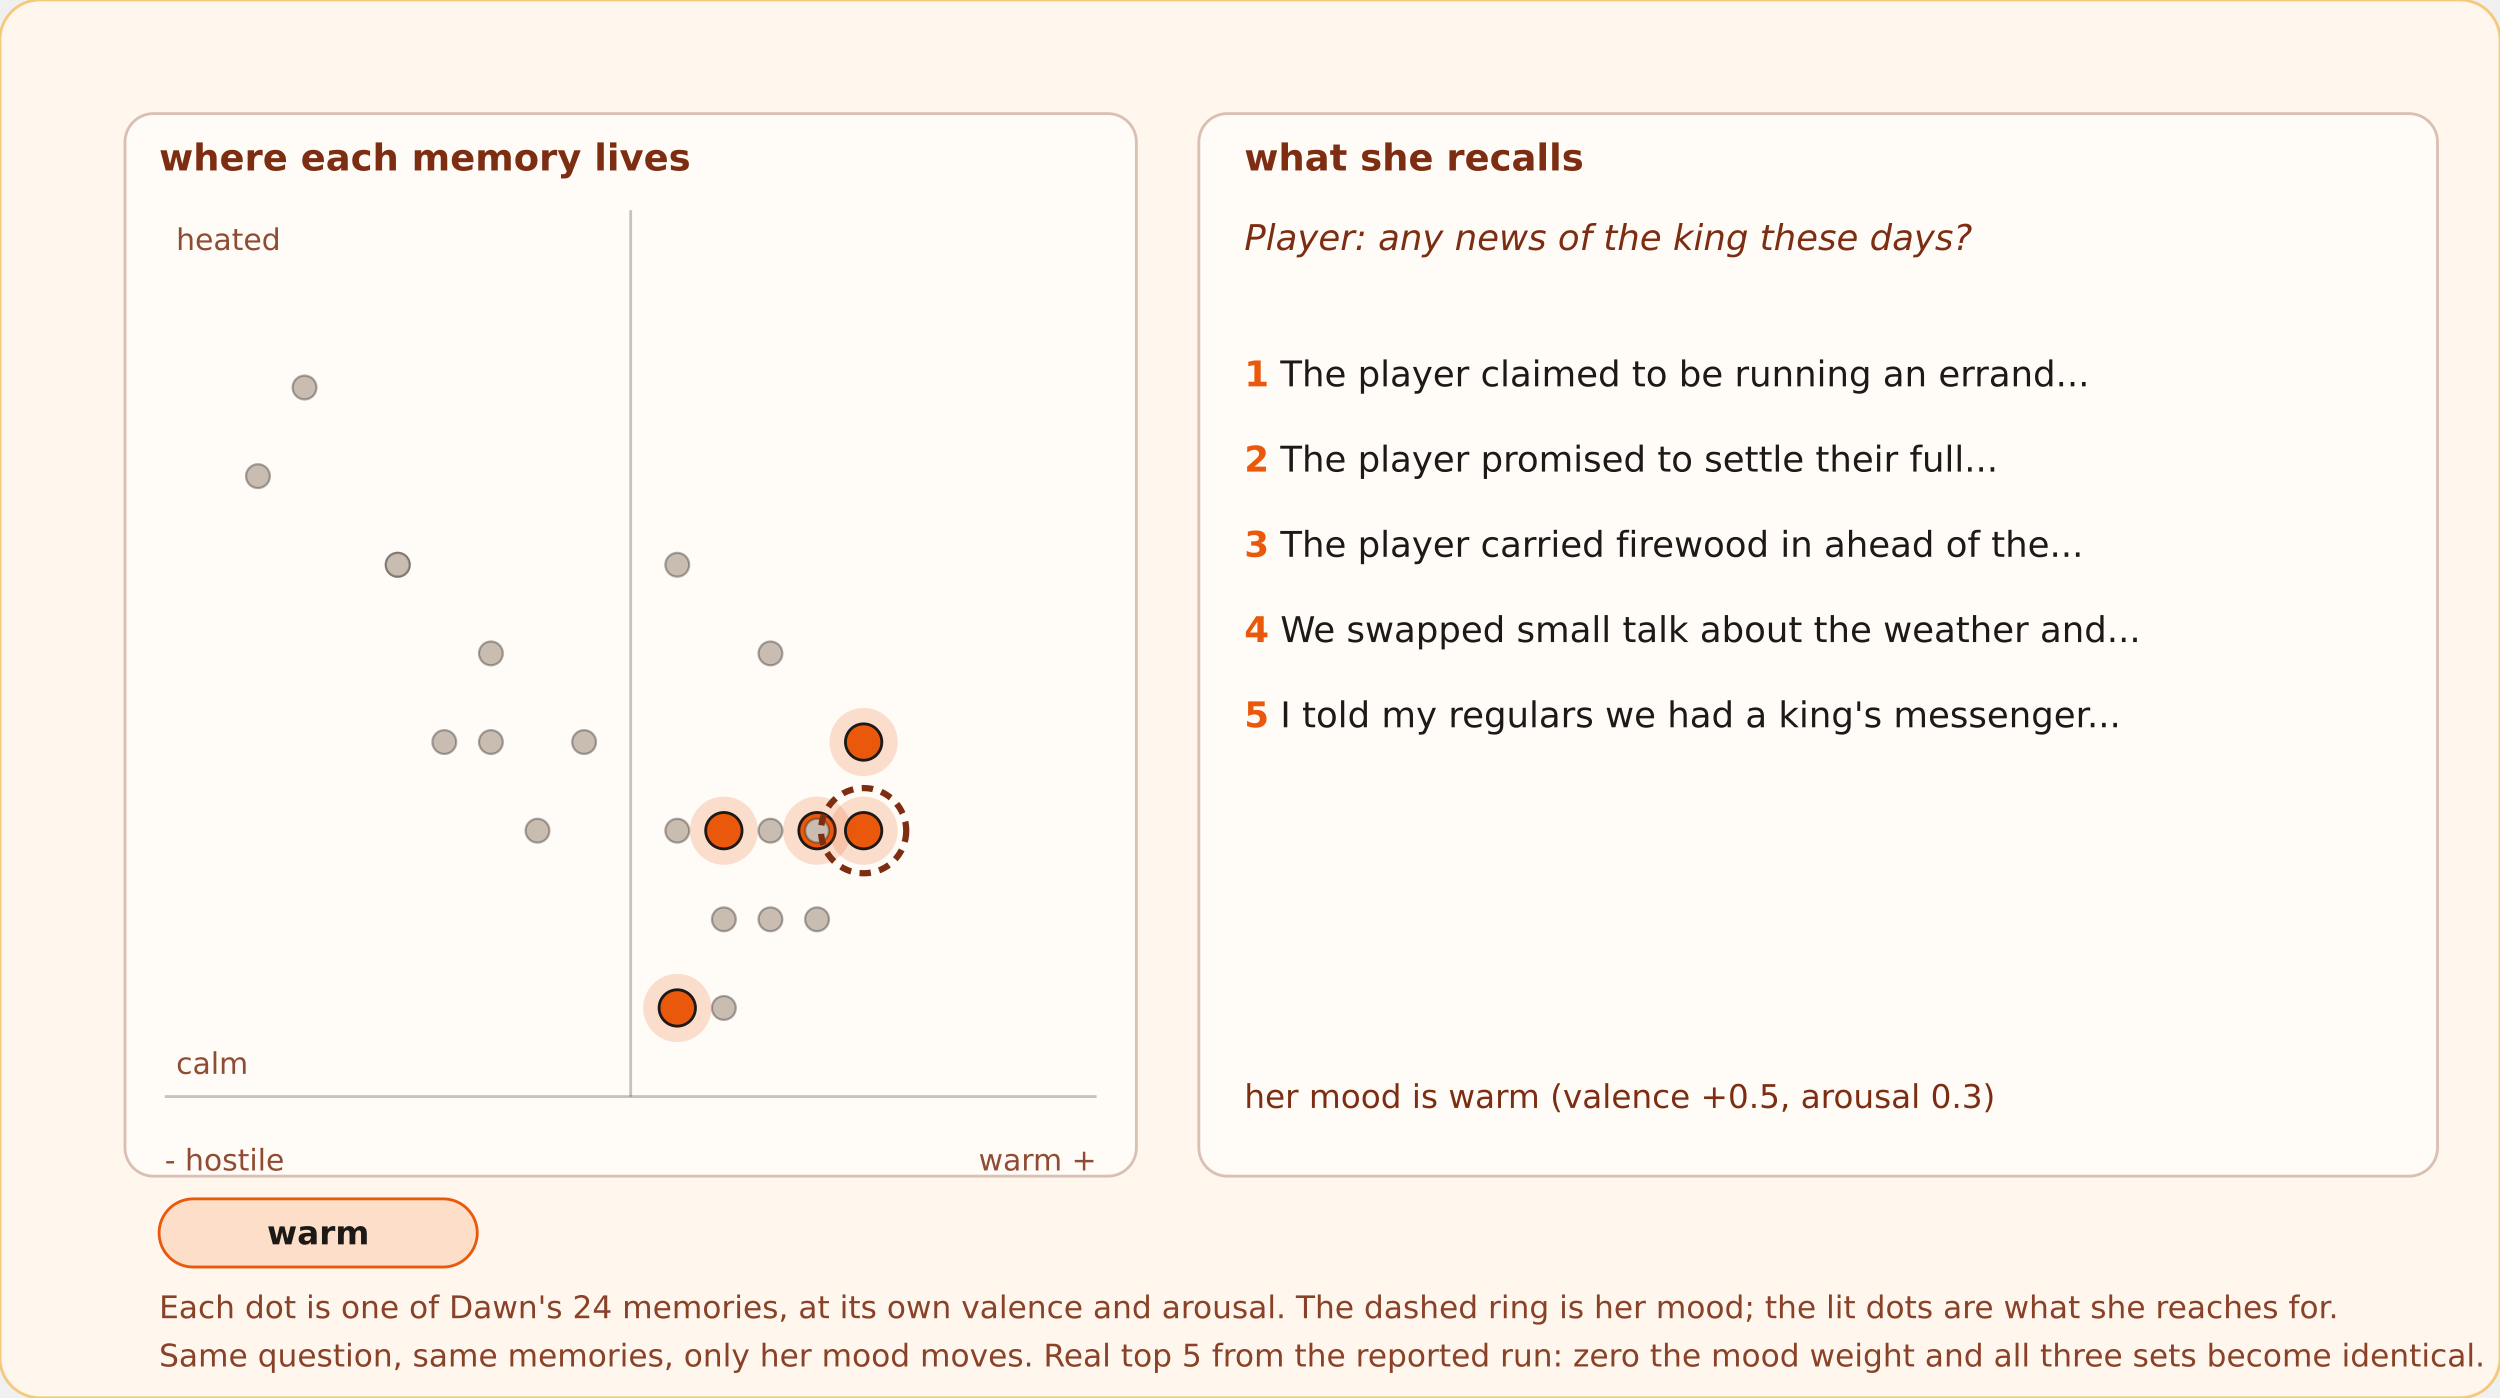
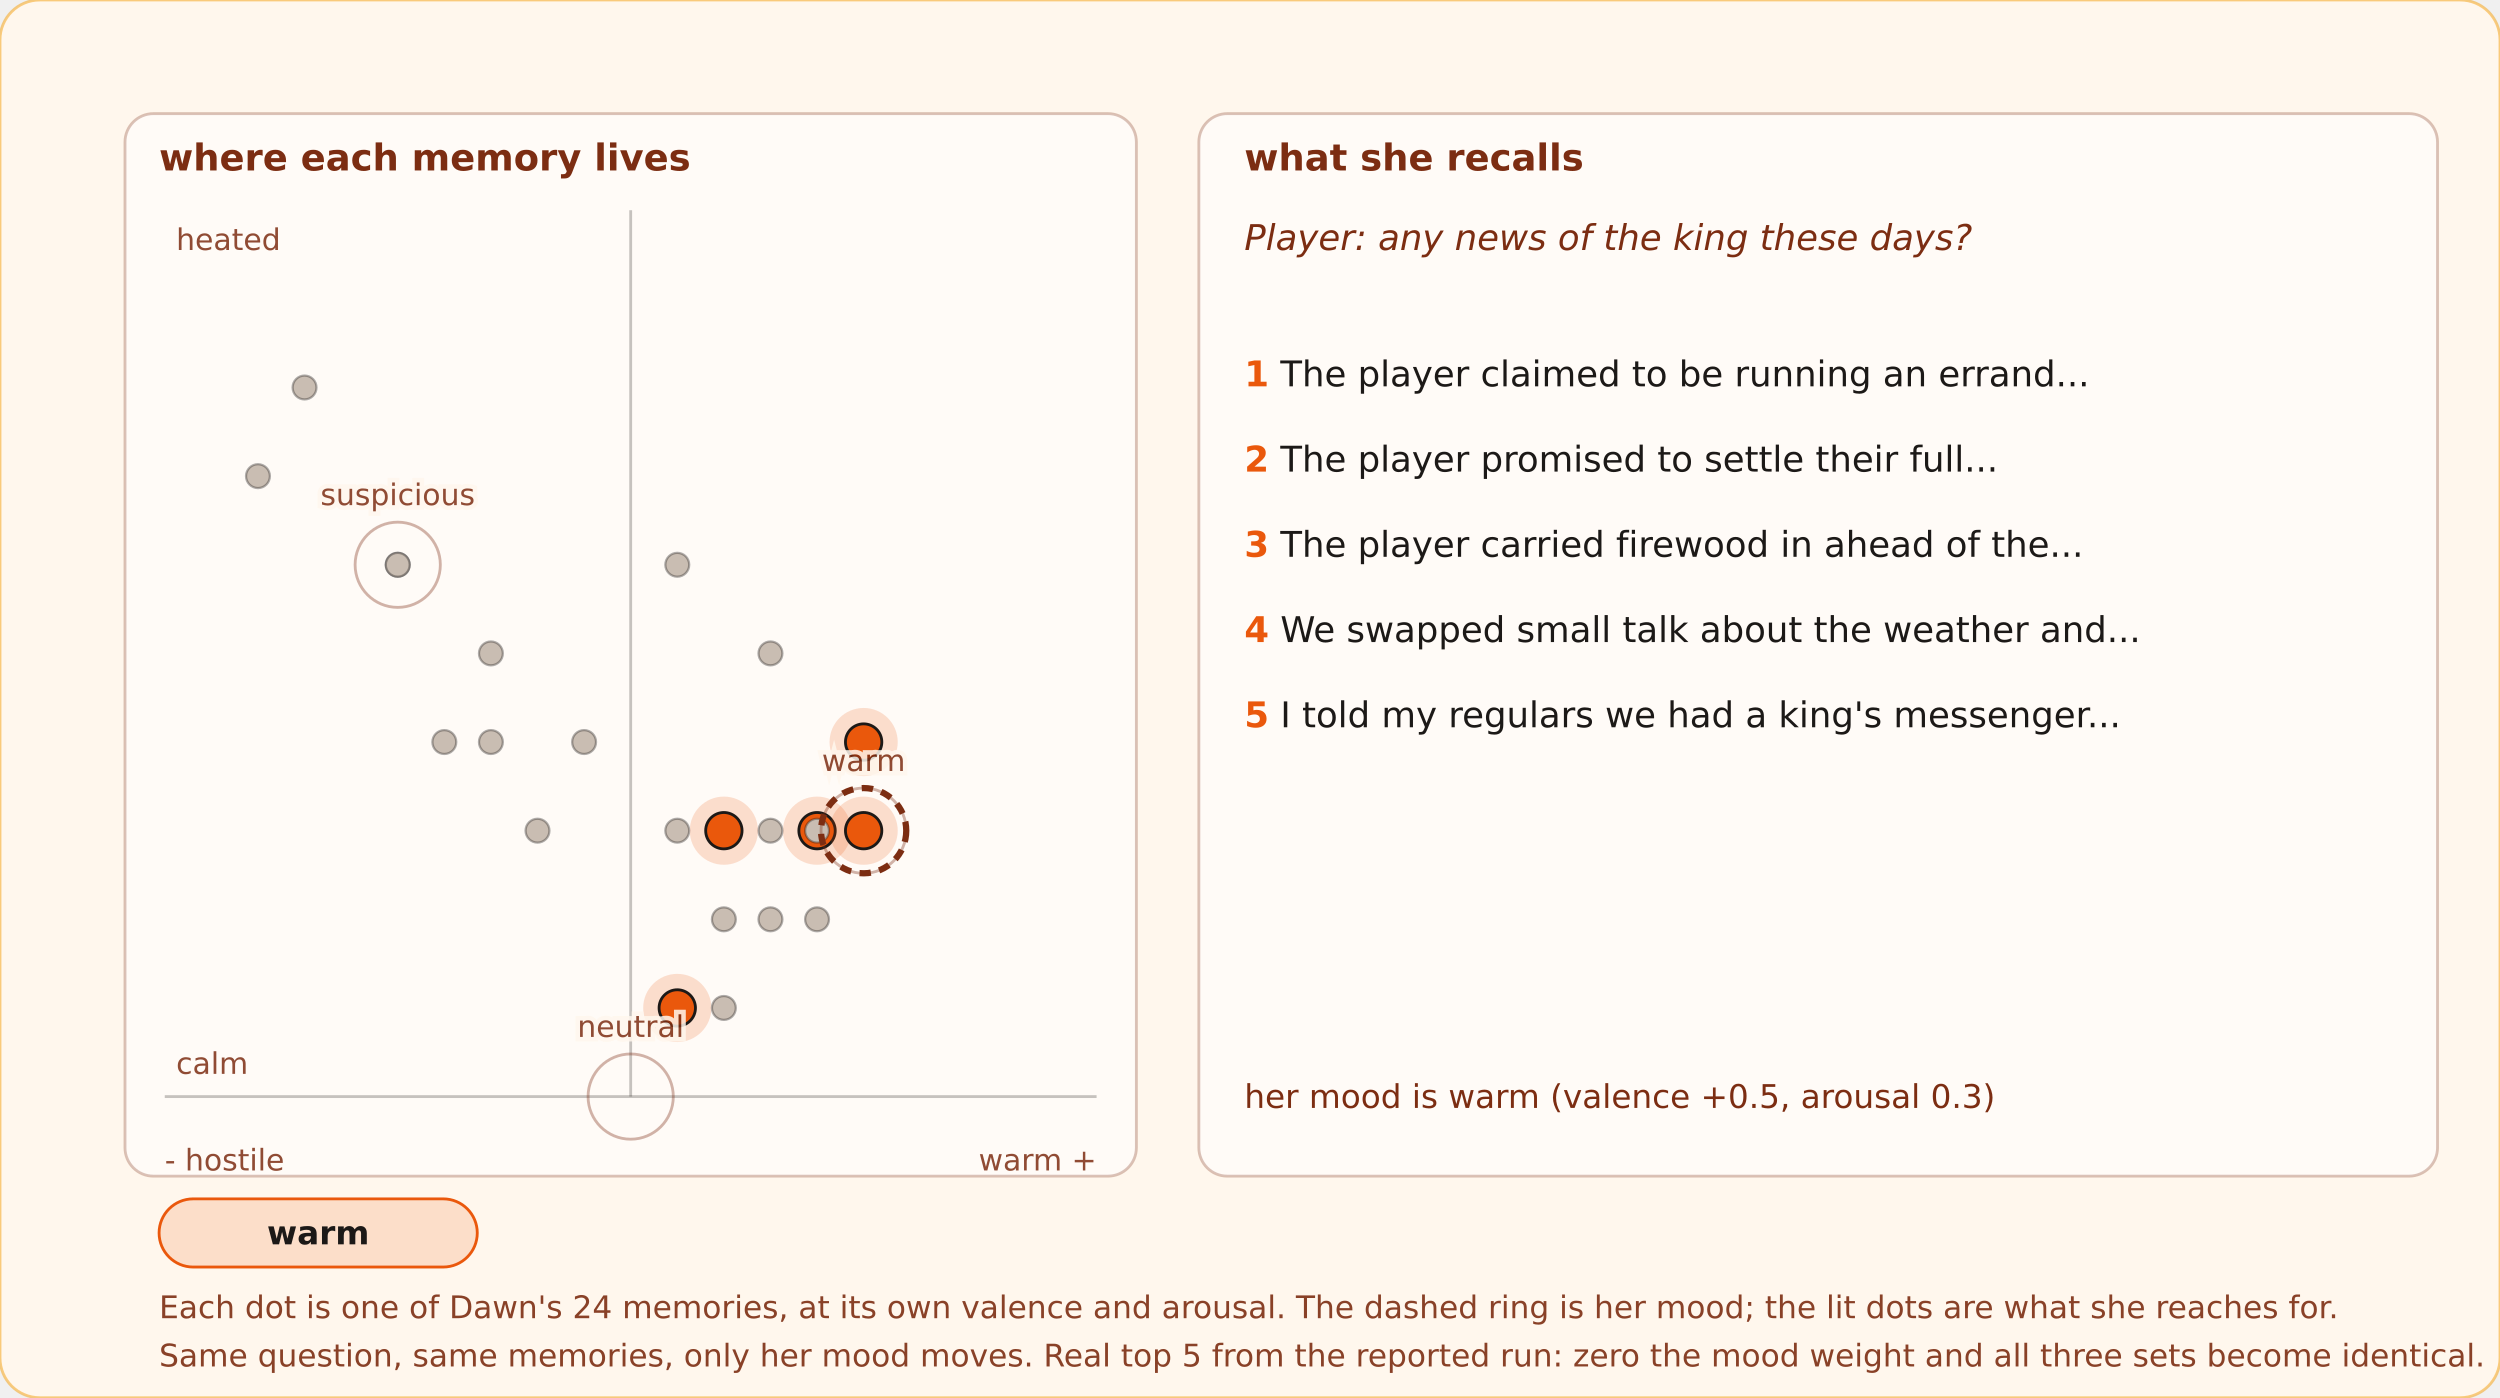
<svg xmlns="http://www.w3.org/2000/svg" viewBox="0 0 880 492" width="880" height="492" role="img" aria-label="Same question, same memories, only her mood moves. Real top 5 from the reported run: zero the mood weight and all three sets become identical.">
-   <style>text { font-family: 'DejaVu Sans', Verdana, Geneva, sans-serif; fill: #1C1917; }.panel { font-size: 13px; font-weight: 700; fill: #7C2D12; }.axis { font-size: 10.5px; fill: #7C2D12; opacity: 0.85; }.say { font-size: 12.5px; font-style: italic; fill: #7C2D12; }.mem { font-size: 12.5px; }.rank { font-weight: 700; fill: #EA580C; }.mood { font-size: 11.5px; fill: #7C2D12; }.pill { font-size: 11.5px; font-weight: 700; fill: #1C1917; }.caption { font-size: 11px; fill: #7C2D12; opacity: 0.9; }@keyframes p0 { 0.00% { opacity: 1; } 4.00% { opacity: 1; } 29.33% { opacity: 1; } 33.33% { opacity: 1; } 37.33% { opacity: 1; } 62.67% { opacity: 1; } 66.67% { opacity: 1; } 70.67% { opacity: 1; } 96.00% { opacity: 1; } 100% { opacity: 1; } } .p0 { animation: p0 15.0s infinite; opacity: 1; } @keyframes p1 { 0.00% { opacity: 1; } 4.00% { opacity: 1; } 29.33% { opacity: 1; } 33.33% { opacity: 0; } 37.33% { opacity: 0; } 62.67% { opacity: 0; } 66.67% { opacity: 0; } 70.67% { opacity: 0; } 96.00% { opacity: 0; } 100% { opacity: 1; } } .p1 { animation: p1 15.0s infinite; opacity: 1; } @keyframes p2 { 0.00% { opacity: 0; } 4.00% { opacity: 0; } 29.33% { opacity: 0; } 33.33% { opacity: 1; } 37.33% { opacity: 1; } 62.67% { opacity: 1; } 66.67% { opacity: 1; } 70.67% { opacity: 1; } 96.00% { opacity: 1; } 100% { opacity: 0; } } .p2 { animation: p2 15.0s infinite; opacity: 0; } @keyframes p3 { 0.00% { opacity: 0; } 4.00% { opacity: 0; } 29.33% { opacity: 0; } 33.33% { opacity: 1; } 37.33% { opacity: 1; } 62.67% { opacity: 1; } 66.67% { opacity: 0; } 70.67% { opacity: 0; } 96.00% { opacity: 0; } 100% { opacity: 0; } } .p3 { animation: p3 15.0s infinite; opacity: 0; } @keyframes p4 { 0.00% { opacity: 0; } 4.00% { opacity: 0; } 29.33% { opacity: 0; } 33.33% { opacity: 0; } 37.33% { opacity: 0; } 62.67% { opacity: 0; } 66.67% { opacity: 1; } 70.67% { opacity: 1; } 96.00% { opacity: 1; } 100% { opacity: 0; } } .p4 { animation: p4 15.0s infinite; opacity: 0; }@media (prefers-reduced-motion: reduce) { * { animation: none !important; } }</style>
+   <style>text { font-family: 'DejaVu Sans', Verdana, Geneva, sans-serif; fill: #1C1917; }.panel { font-size: 13px; font-weight: 700; fill: #7C2D12; }.axis { font-size: 10.5px; fill: #7C2D12; opacity: 0.85; }.say { font-size: 12.5px; font-style: italic; fill: #7C2D12; }.mem { font-size: 12.5px; }.rank { font-weight: 700; fill: #EA580C; }.mood { font-size: 11.5px; fill: #7C2D12; }.pill { font-size: 11.5px; font-weight: 700; fill: #1C1917; }.caption { font-size: 11px; fill: #7C2D12; opacity: 0.9; }</style>
  <rect width="880" height="492" rx="14" fill="#FFF7ED" />
  <rect width="880" height="492" rx="14" fill="none" stroke="#F59E0B" stroke-opacity="0.5" />
  <rect x="44" y="40" width="356" height="374" rx="10" fill="#FFFFFF" fill-opacity="0.55" stroke="#7C2D12" stroke-opacity="0.28" />
  <text x="56" y="60" class="panel">where each memory lives</text>
  <line x1="58" y1="386.0" x2="386" y2="386.0" stroke="#1C1917" stroke-opacity="0.25" />
  <line x1="222.0" y1="74" x2="222.0" y2="386" stroke="#1C1917" stroke-opacity="0.25" />
  <text x="386" y="412" class="axis" text-anchor="end">warm +</text>
  <text x="58" y="412" class="axis">- hostile</text>
  <text x="62" y="88" class="axis">heated</text>
  <text x="62" y="378" class="axis">calm</text>
  <circle cx="238.4" cy="292.4" r="4.2" fill="#C9BDB2" stroke="#1C1917" stroke-opacity="0.35" stroke-width="0.8" />
  <circle cx="304.0" cy="261.2" r="4.2" fill="#C9BDB2" stroke="#1C1917" stroke-opacity="0.35" stroke-width="0.8" />
-   <g class="p0">
+   <g opacity="1">
+     <animate attributeName="opacity" values="1;1;1;1;1;1;1" keyTimes="0;0.293;0.333;0.627;0.667;0.96;1" dur="15.0s" repeatCount="indefinite" />
    <circle cx="304.0" cy="261.2" r="12" fill="#EA580C" fill-opacity="0.18" />
    <circle cx="304.0" cy="261.2" r="6.4" fill="#EA580C" stroke="#1C1917" stroke-width="1" />
  </g>
  <circle cx="271.2" cy="323.6" r="4.2" fill="#C9BDB2" stroke="#1C1917" stroke-opacity="0.35" stroke-width="0.8" />
  <circle cx="287.6" cy="292.4" r="4.2" fill="#C9BDB2" stroke="#1C1917" stroke-opacity="0.35" stroke-width="0.8" />
-   <g class="p1">
+   <g opacity="1">
+     <animate attributeName="opacity" values="1;1;0;0;0;0;1" keyTimes="0;0.293;0.333;0.627;0.667;0.96;1" dur="15.0s" repeatCount="indefinite" />
    <circle cx="287.6" cy="292.4" r="12" fill="#EA580C" fill-opacity="0.18" />
    <circle cx="287.6" cy="292.4" r="6.4" fill="#EA580C" stroke="#1C1917" stroke-width="1" />
  </g>
  <circle cx="238.4" cy="354.8" r="4.2" fill="#C9BDB2" stroke="#1C1917" stroke-opacity="0.35" stroke-width="0.8" />
  <circle cx="304.0" cy="292.4" r="4.2" fill="#C9BDB2" stroke="#1C1917" stroke-opacity="0.35" stroke-width="0.8" />
-   <g class="p1">
+   <g opacity="1">
+     <animate attributeName="opacity" values="1;1;0;0;0;0;1" keyTimes="0;0.293;0.333;0.627;0.667;0.96;1" dur="15.0s" repeatCount="indefinite" />
    <circle cx="304.0" cy="292.4" r="12" fill="#EA580C" fill-opacity="0.18" />
    <circle cx="304.0" cy="292.4" r="6.4" fill="#EA580C" stroke="#1C1917" stroke-width="1" />
  </g>
  <circle cx="287.6" cy="323.6" r="4.2" fill="#C9BDB2" stroke="#1C1917" stroke-opacity="0.35" stroke-width="0.8" />
  <circle cx="238.4" cy="354.8" r="4.2" fill="#C9BDB2" stroke="#1C1917" stroke-opacity="0.35" stroke-width="0.8" />
-   <g class="p1">
+   <g opacity="1">
+     <animate attributeName="opacity" values="1;1;0;0;0;0;1" keyTimes="0;0.293;0.333;0.627;0.667;0.96;1" dur="15.0s" repeatCount="indefinite" />
    <circle cx="238.4" cy="354.8" r="12" fill="#EA580C" fill-opacity="0.18" />
    <circle cx="238.4" cy="354.8" r="6.4" fill="#EA580C" stroke="#1C1917" stroke-width="1" />
  </g>
  <circle cx="271.2" cy="292.4" r="4.2" fill="#C9BDB2" stroke="#1C1917" stroke-opacity="0.35" stroke-width="0.8" />
  <circle cx="271.2" cy="230.0" r="4.2" fill="#C9BDB2" stroke="#1C1917" stroke-opacity="0.35" stroke-width="0.8" />
  <circle cx="172.8" cy="230.0" r="4.2" fill="#C9BDB2" stroke="#1C1917" stroke-opacity="0.35" stroke-width="0.8" />
-   <g class="p2">
+   <g opacity="0">
+     <animate attributeName="opacity" values="0;0;1;1;1;1;0" keyTimes="0;0.293;0.333;0.627;0.667;0.96;1" dur="15.0s" repeatCount="indefinite" />
    <circle cx="172.8" cy="230.0" r="12" fill="#EA580C" fill-opacity="0.18" />
    <circle cx="172.8" cy="230.0" r="6.4" fill="#EA580C" stroke="#1C1917" stroke-width="1" />
  </g>
  <circle cx="172.8" cy="261.2" r="4.2" fill="#C9BDB2" stroke="#1C1917" stroke-opacity="0.35" stroke-width="0.8" />
-   <g class="p2">
+   <g opacity="0">
+     <animate attributeName="opacity" values="0;0;1;1;1;1;0" keyTimes="0;0.293;0.333;0.627;0.667;0.96;1" dur="15.0s" repeatCount="indefinite" />
    <circle cx="172.8" cy="261.2" r="12" fill="#EA580C" fill-opacity="0.18" />
    <circle cx="172.8" cy="261.2" r="6.4" fill="#EA580C" stroke="#1C1917" stroke-width="1" />
  </g>
  <circle cx="254.8" cy="354.8" r="4.2" fill="#C9BDB2" stroke="#1C1917" stroke-opacity="0.35" stroke-width="0.8" />
  <circle cx="189.2" cy="292.4" r="4.2" fill="#C9BDB2" stroke="#1C1917" stroke-opacity="0.35" stroke-width="0.8" />
-   <g class="p2">
+   <g opacity="0">
+     <animate attributeName="opacity" values="0;0;1;1;1;1;0" keyTimes="0;0.293;0.333;0.627;0.667;0.96;1" dur="15.0s" repeatCount="indefinite" />
    <circle cx="189.2" cy="292.4" r="12" fill="#EA580C" fill-opacity="0.18" />
    <circle cx="189.2" cy="292.4" r="6.4" fill="#EA580C" stroke="#1C1917" stroke-width="1" />
  </g>
  <circle cx="254.8" cy="292.4" r="4.2" fill="#C9BDB2" stroke="#1C1917" stroke-opacity="0.35" stroke-width="0.8" />
-   <g class="p0">
+   <g opacity="1">
+     <animate attributeName="opacity" values="1;1;1;1;1;1;1" keyTimes="0;0.293;0.333;0.627;0.667;0.96;1" dur="15.0s" repeatCount="indefinite" />
    <circle cx="254.8" cy="292.4" r="12" fill="#EA580C" fill-opacity="0.18" />
    <circle cx="254.8" cy="292.4" r="6.4" fill="#EA580C" stroke="#1C1917" stroke-width="1" />
  </g>
  <circle cx="107.2" cy="136.4" r="4.2" fill="#C9BDB2" stroke="#1C1917" stroke-opacity="0.35" stroke-width="0.8" />
  <circle cx="90.8" cy="167.6" r="4.2" fill="#C9BDB2" stroke="#1C1917" stroke-opacity="0.35" stroke-width="0.8" />
  <circle cx="140.0" cy="198.8" r="4.2" fill="#C9BDB2" stroke="#1C1917" stroke-opacity="0.35" stroke-width="0.8" />
  <circle cx="140.0" cy="198.8" r="4.2" fill="#C9BDB2" stroke="#1C1917" stroke-opacity="0.35" stroke-width="0.8" />
  <circle cx="156.4" cy="261.2" r="4.2" fill="#C9BDB2" stroke="#1C1917" stroke-opacity="0.35" stroke-width="0.8" />
  <circle cx="238.4" cy="198.8" r="4.2" fill="#C9BDB2" stroke="#1C1917" stroke-opacity="0.35" stroke-width="0.8" />
  <circle cx="287.6" cy="292.4" r="4.2" fill="#C9BDB2" stroke="#1C1917" stroke-opacity="0.35" stroke-width="0.8" />
  <circle cx="205.6" cy="261.2" r="4.2" fill="#C9BDB2" stroke="#1C1917" stroke-opacity="0.35" stroke-width="0.8" />
  <circle cx="254.8" cy="323.6" r="4.2" fill="#C9BDB2" stroke="#1C1917" stroke-opacity="0.35" stroke-width="0.8" />
+   <circle cx="304.0" cy="292.4" r="15" fill="none" stroke="#7C2D12" stroke-width="1" stroke-opacity="0.35" />
+   <text x="304.0" y="271.4" class="axis" text-anchor="middle" stroke="#FFF7ED" stroke-width="3.2" paint-order="stroke">warm</text>
+   <circle cx="222.0" cy="386.0" r="15" fill="none" stroke="#7C2D12" stroke-width="1" stroke-opacity="0.35" />
+   <text x="222.0" y="365.0" class="axis" text-anchor="middle" stroke="#FFF7ED" stroke-width="3.2" paint-order="stroke">neutral</text>
+   <circle cx="140.0" cy="198.8" r="15" fill="none" stroke="#7C2D12" stroke-width="1" stroke-opacity="0.35" />
+   <text x="140.0" y="177.8" class="axis" text-anchor="middle" stroke="#FFF7ED" stroke-width="3.2" paint-order="stroke">suspicious</text>
  <g>
    <circle cx="304.0" cy="292.4" r="15" fill="none" stroke="#7C2D12" stroke-width="2.2" stroke-dasharray="4 3">
      <animate attributeName="cx" values="304.0;222.0;140.0;304.0" keyTimes="0.000;0.333;0.667;1.000" dur="15.0s" repeatCount="indefinite" calcMode="spline" keySplines="0.4 0 0.2 1; 0.4 0 0.2 1; 0.4 0 0.2 1" />
      <animate attributeName="cy" values="292.4;386.0;198.8;292.4" keyTimes="0.000;0.333;0.667;1.000" dur="15.0s" repeatCount="indefinite" calcMode="spline" keySplines="0.4 0 0.2 1; 0.4 0 0.2 1; 0.4 0 0.2 1" />
    </circle>
  </g>
  <rect x="422" y="40" width="436" height="374" rx="10" fill="#FFFFFF" fill-opacity="0.55" stroke="#7C2D12" stroke-opacity="0.28" />
  <text x="438" y="60" class="panel">what she recalls</text>
  <text x="438" y="88" class="say">Player: any news of the king these days?</text>
-   <g class="p1">
+   <g opacity="1">
+     <animate attributeName="opacity" values="1;1;0;0;0;0;1" keyTimes="0;0.293;0.333;0.627;0.667;0.96;1" dur="15.0s" repeatCount="indefinite" />
    <text x="438" y="136" class="mem">
      <tspan class="rank">1</tspan>  The player claimed to be running an errand...</text>
    <text x="438" y="166" class="mem">
      <tspan class="rank">2</tspan>  The player promised to settle their full...</text>
    <text x="438" y="196" class="mem">
      <tspan class="rank">3</tspan>  The player carried firewood in ahead of the...</text>
    <text x="438" y="226" class="mem">
      <tspan class="rank">4</tspan>  We swapped small talk about the weather and...</text>
    <text x="438" y="256" class="mem">
      <tspan class="rank">5</tspan>  I told my regulars we had a king's messenger...</text>
    <text x="438" y="390" class="mood">her mood is warm   (valence +0.5, arousal 0.3)</text>
  </g>
-   <g class="p1">
+   <g opacity="1">
+     <animate attributeName="opacity" values="1;1;0;0;0;0;1" keyTimes="0;0.293;0.333;0.627;0.667;0.96;1" dur="15.0s" repeatCount="indefinite" />
    <rect x="56" y="422" width="112" height="24" rx="12" fill="#EA580C" fill-opacity="0.16" stroke="#EA580C" />
    <text x="112" y="438" class="pill" text-anchor="middle">warm</text>
  </g>
-   <g class="p3">
+   <g opacity="0">
+     <animate attributeName="opacity" values="0;0;1;1;0;0;0" keyTimes="0;0.293;0.333;0.627;0.667;0.96;1" dur="15.0s" repeatCount="indefinite" />
    <text x="438" y="136" class="mem">
      <tspan class="rank">1</tspan>  The player claimed to be running an errand...</text>
    <text x="438" y="166" class="mem">
      <tspan class="rank">2</tspan>  The player promised to settle their full...</text>
    <text x="438" y="196" class="mem">
      <tspan class="rank">3</tspan>  A courier came through with word from the...</text>
    <text x="438" y="226" class="mem">
      <tspan class="rank">4</tspan>  The player mentioned the king in the past...</text>
    <text x="438" y="256" class="mem">
      <tspan class="rank">5</tspan>  I turned the phrase about the late king over...</text>
    <text x="438" y="390" class="mood">her mood is neutral   (valence +0.0, arousal 0.0)</text>
  </g>
-   <g class="p3">
+   <g opacity="0">
+     <animate attributeName="opacity" values="0;0;1;1;0;0;0" keyTimes="0;0.293;0.333;0.627;0.667;0.96;1" dur="15.0s" repeatCount="indefinite" />
    <rect x="56" y="422" width="112" height="24" rx="12" fill="#EA580C" fill-opacity="0.16" stroke="#EA580C" />
    <text x="112" y="438" class="pill" text-anchor="middle">neutral</text>
  </g>
-   <g class="p4">
+   <g opacity="0">
+     <animate attributeName="opacity" values="0;0;0;0;1;1;0" keyTimes="0;0.293;0.333;0.627;0.667;0.96;1" dur="15.0s" repeatCount="indefinite" />
    <text x="438" y="136" class="mem">
      <tspan class="rank">1</tspan>  The player claimed to be running an errand...</text>
    <text x="438" y="166" class="mem">
      <tspan class="rank">2</tspan>  A courier came through with word from the...</text>
    <text x="438" y="196" class="mem">
      <tspan class="rank">3</tspan>  The player mentioned the king in the past...</text>
    <text x="438" y="226" class="mem">
      <tspan class="rank">4</tspan>  I turned the phrase about the late king over...</text>
    <text x="438" y="256" class="mem">
      <tspan class="rank">5</tspan>  The player promised to settle their full...</text>
    <text x="438" y="390" class="mood">her mood is suspicious   (valence -0.5, arousal 0.6)</text>
  </g>
-   <g class="p4">
+   <g opacity="0">
+     <animate attributeName="opacity" values="0;0;0;0;1;1;0" keyTimes="0;0.293;0.333;0.627;0.667;0.96;1" dur="15.0s" repeatCount="indefinite" />
    <rect x="56" y="422" width="112" height="24" rx="12" fill="#EA580C" fill-opacity="0.16" stroke="#EA580C" />
    <text x="112" y="438" class="pill" text-anchor="middle">suspicious</text>
  </g>
  <text x="56" y="464" class="caption">Each dot is one of Dawn's 24 memories, at its own valence and arousal. The dashed ring is her mood; the lit dots are what she reaches for.</text>
  <text x="56" y="481" class="caption">Same question, same memories, only her mood moves. Real top 5 from the reported run: zero the mood weight and all three sets become identical.</text>
</svg>
